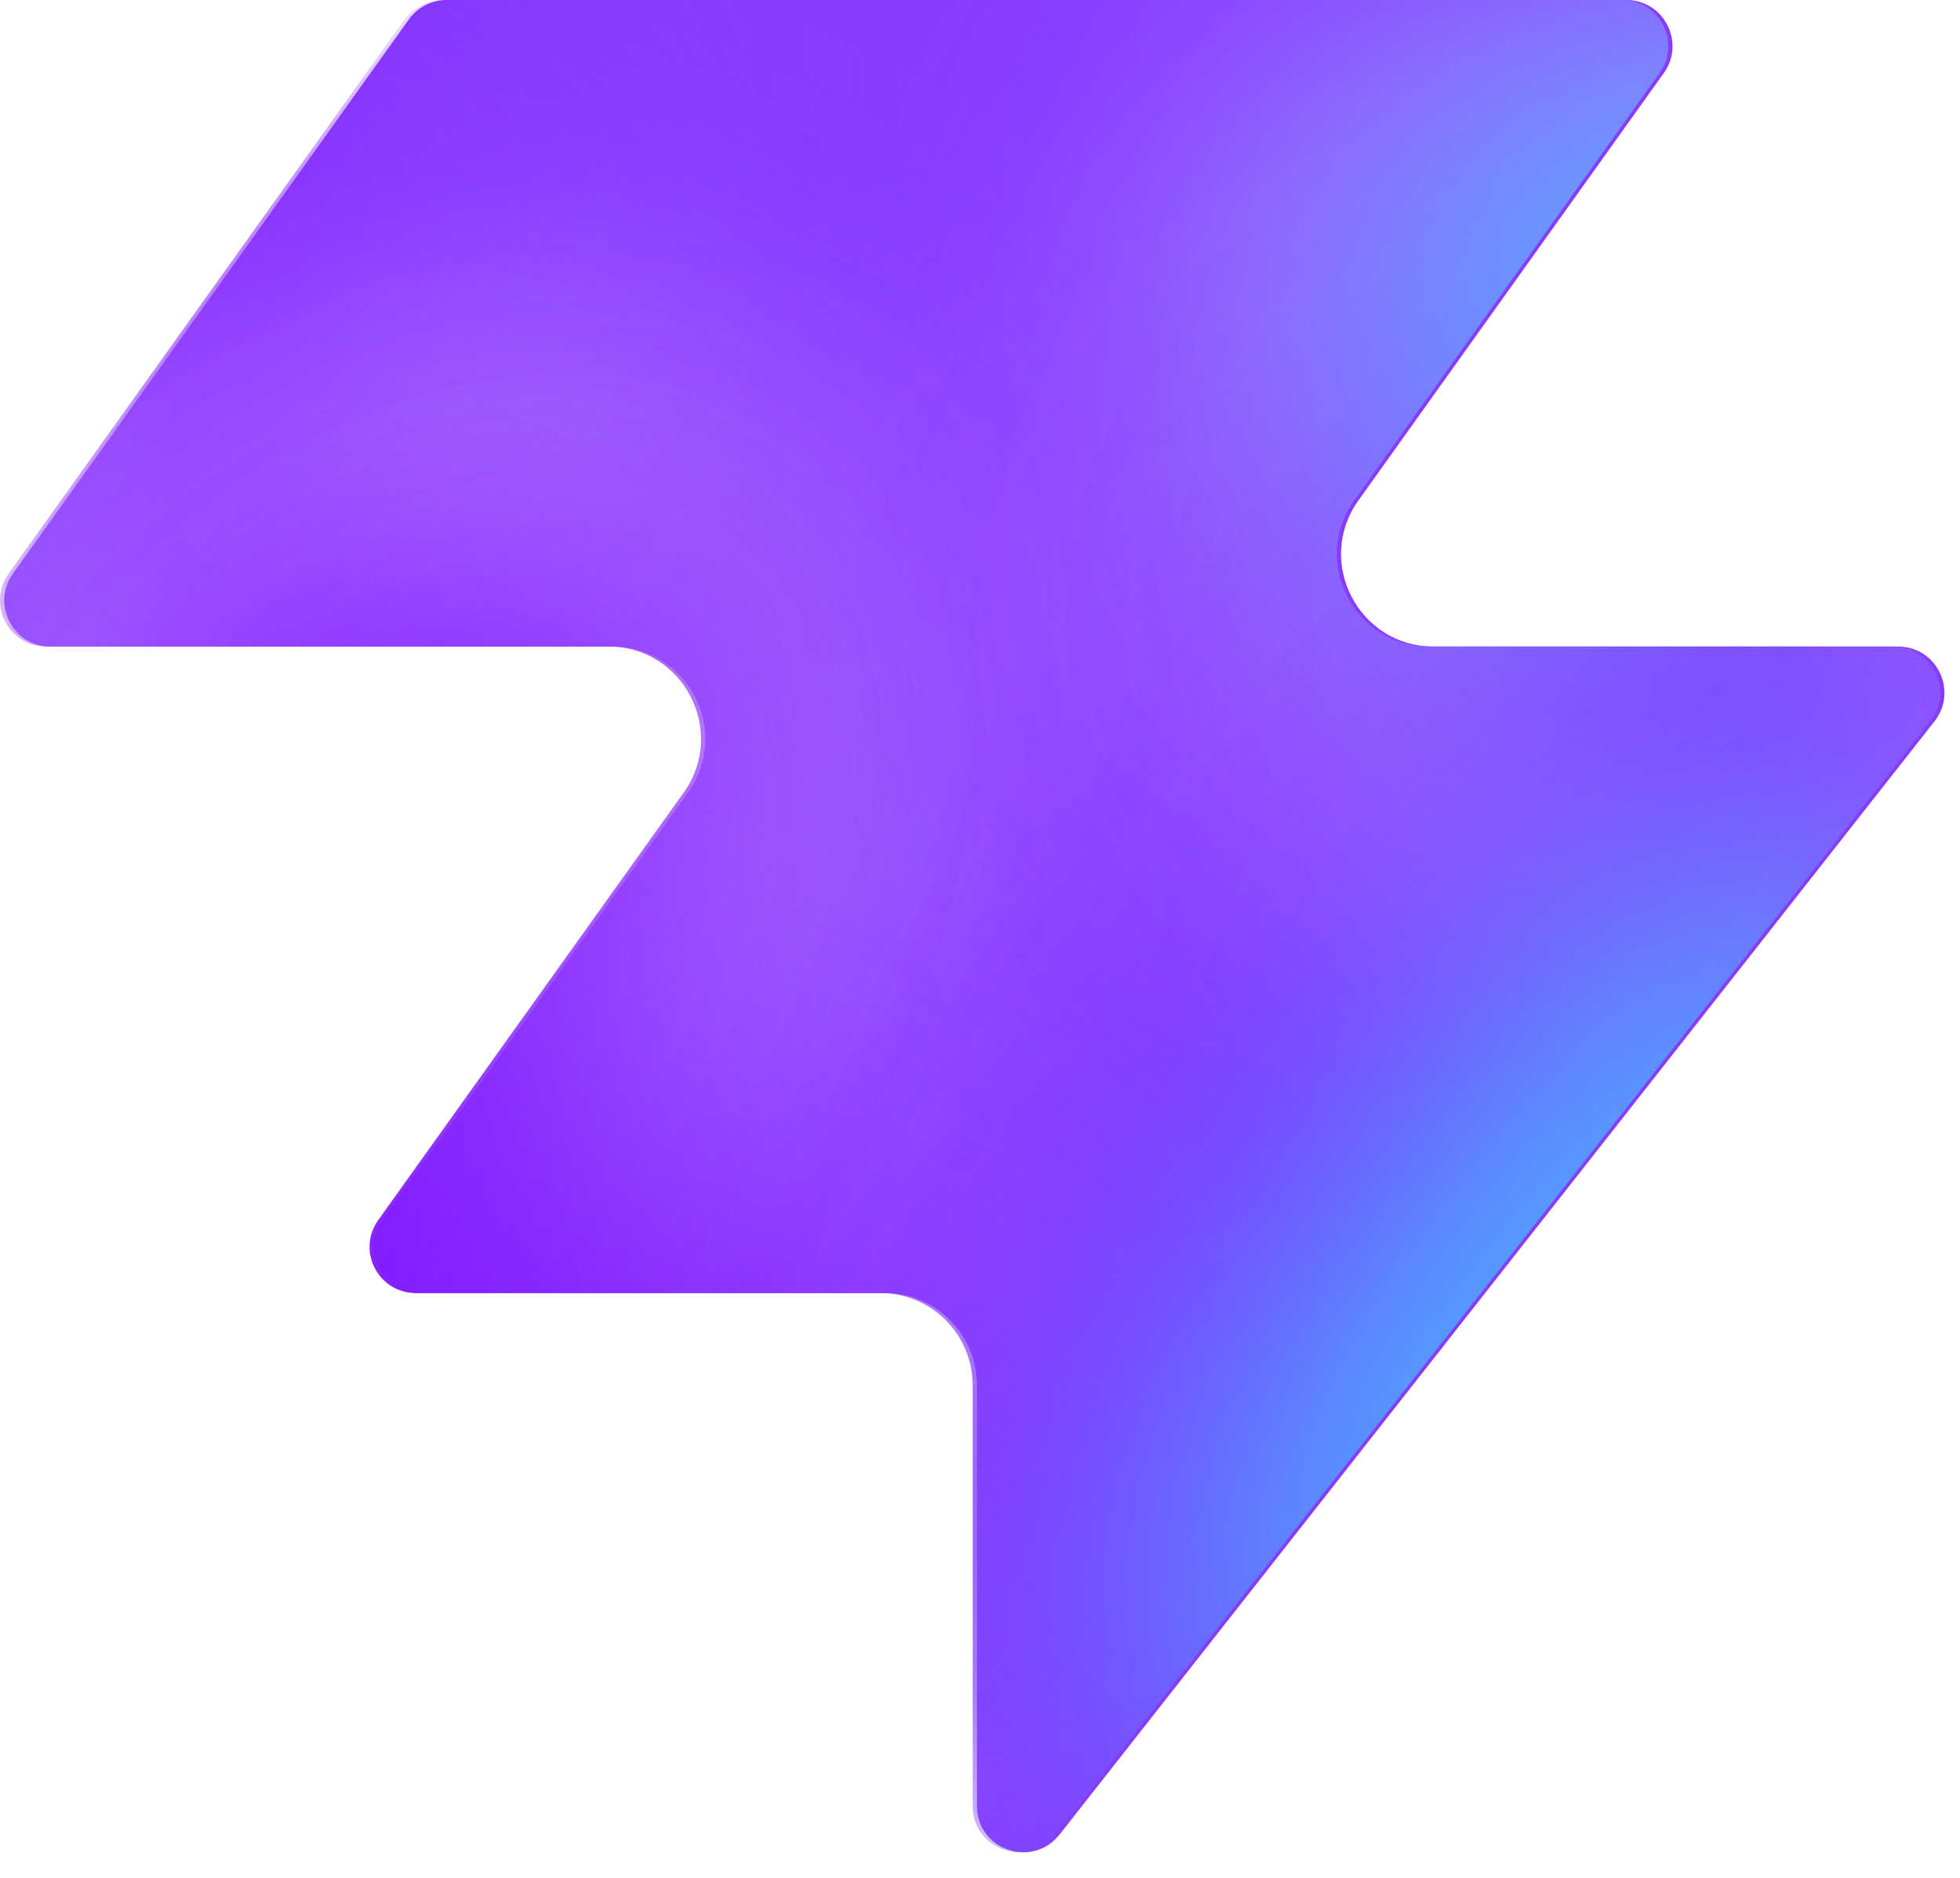
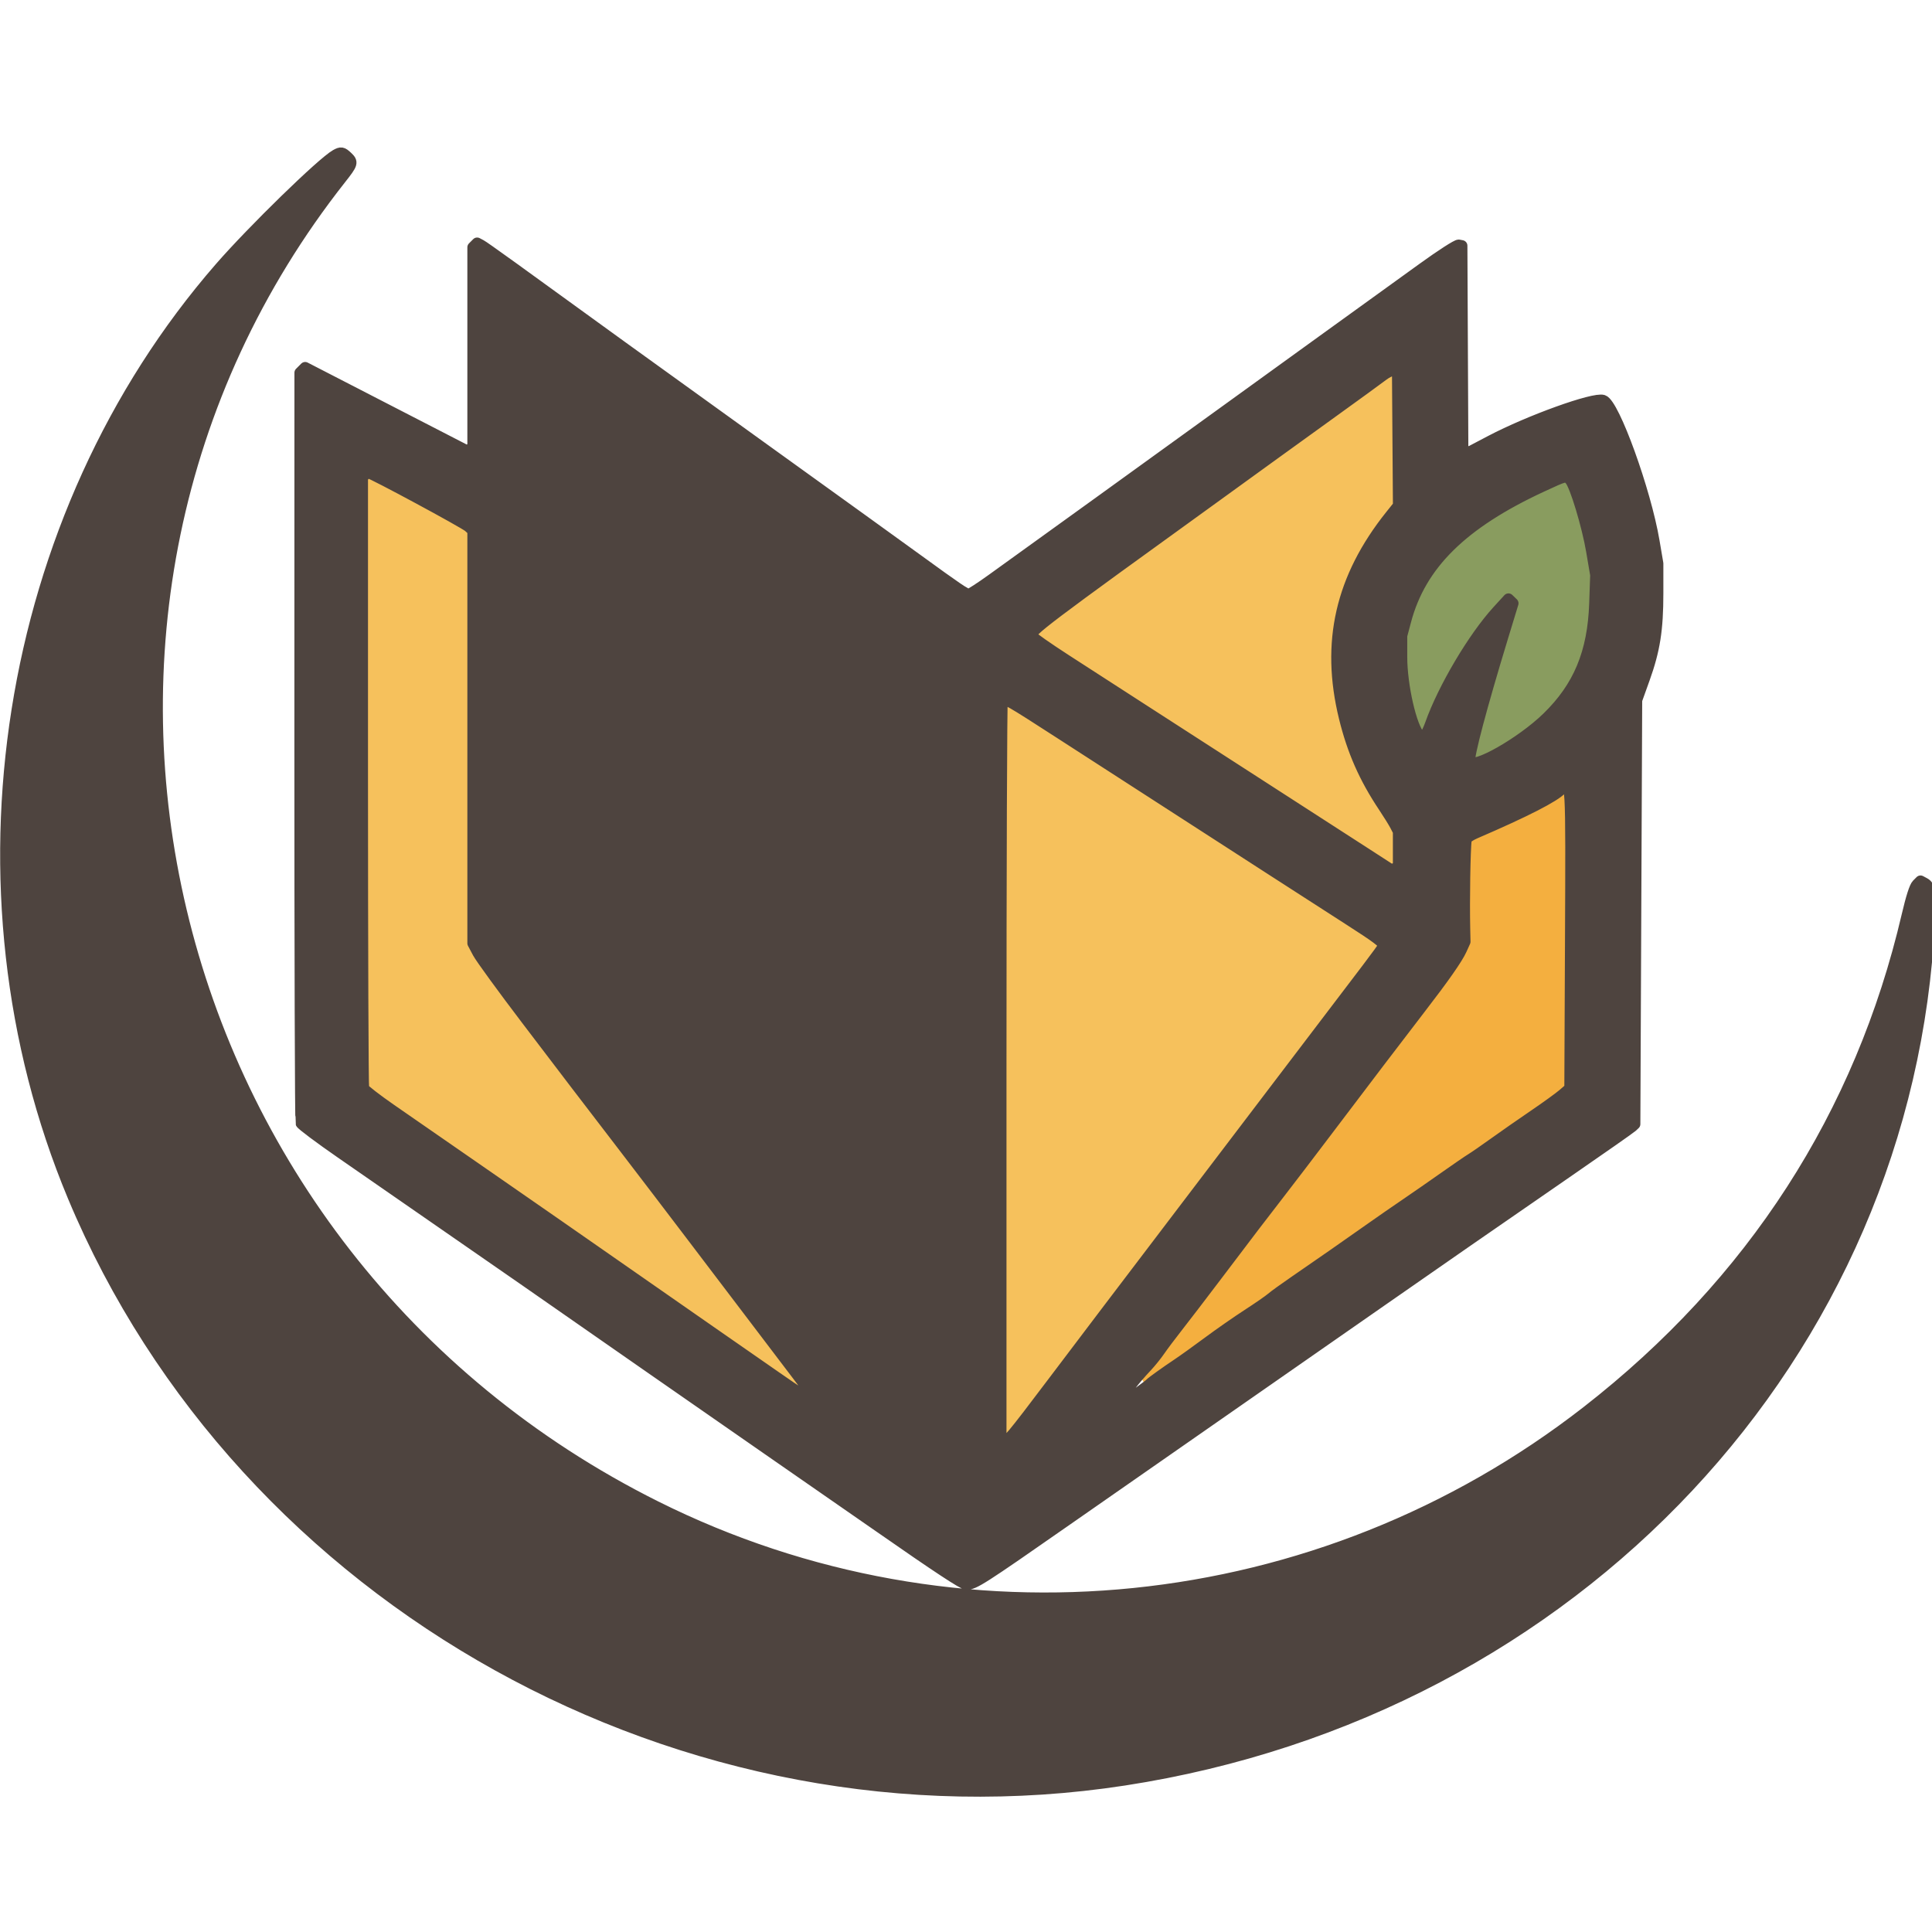
- <svg xmlns="http://www.w3.org/2000/svg" width="48" height="46" fill="none" viewBox="0 0 48 46">
-   <path fill="#863bff" d="M25.946 44.938c-.664.845-2.021.375-2.021-.698V33.937a2.26 2.26 0 0 0-2.262-2.262H10.287c-.92 0-1.456-1.04-.92-1.788l7.48-10.471c1.07-1.497 0-3.578-1.842-3.578H1.237c-.92 0-1.456-1.04-.92-1.788L10.013.474c.214-.297.556-.474.92-.474h28.894c.92 0 1.456 1.04.92 1.788l-7.48 10.471c-1.07 1.498 0 3.579 1.842 3.579h11.377c.943 0 1.473 1.088.89 1.83L25.947 44.94z" style="fill:#863bff;fill:color(display-p3 .525 .23 1);fill-opacity:1" />
-   <mask id="a" width="48" height="46" x="0" y="0" maskUnits="userSpaceOnUse" style="mask-type:alpha">
-     <path fill="#000" d="M25.842 44.938c-.664.844-2.021.375-2.021-.698V33.937a2.26 2.26 0 0 0-2.262-2.262H10.183c-.92 0-1.456-1.04-.92-1.788l7.48-10.471c1.07-1.498 0-3.579-1.842-3.579H1.133c-.92 0-1.456-1.04-.92-1.787L9.91.473c.214-.297.556-.474.92-.474h28.894c.92 0 1.456 1.04.92 1.788l-7.48 10.471c-1.07 1.498 0 3.578 1.842 3.578h11.377c.943 0 1.473 1.088.89 1.832L25.843 44.94z" style="fill:#000;fill-opacity:1" />
-   </mask>
-   <g mask="url(#a)">
-     <g filter="url(#b)">
-       <ellipse cx="5.508" cy="14.704" fill="#ede6ff" rx="5.508" ry="14.704" style="fill:#ede6ff;fill:color(display-p3 .927 .903 1);fill-opacity:1" transform="matrix(.00324 1 1 -.00324 -4.47 31.516)" />
+ <svg xmlns="http://www.w3.org/2000/svg" viewBox="0 -78 1050 1050" role="img" aria-label="BookNest Favicon">
+   <style>
+     /* Mặc định cho Tab trình duyệt sáng */
+     #mat-vang { fill: #f6c15c; stroke: #f6c15c; }
+     #mat-cam { fill: #f4af3f; stroke: #f4af3f; }
+     #la { fill: #899c5f; stroke: #899c5f; }
+     #to-va-vien { fill: #4e443f; stroke: #4e443f; }
+ 
+     /* Tự động đổi màu khi Tab trình duyệt ở chế độ Dark Mode */
+     @media (prefers-color-scheme: dark) {
+       #mat-vang { fill: #fff8eb; stroke: #fff8eb; }
+       #mat-cam { fill: #e89d34; stroke: #e89d34; }
+       #la { fill: #9bc06a; stroke: #9bc06a; }
+       #to-va-vien { fill: #f2c46a; stroke: #f2c46a; }
+     }
+   </style>
+   <g fill-rule="evenodd" stroke-linejoin="round" stroke-width="6">
+     <g id="sach">
+       <path id="mat-vang" d="M 751.500 126.088 C 749.300 127.780, 736.769 136.890, 723.654 146.332 C 710.538 155.774, 696.588 165.845, 692.654 168.712 C 688.719 171.578, 675.975 180.803, 664.333 189.212 C 566.251 260.052, 559.684 265.014, 560.658 267.552 C 560.945 268.299, 569.352 274.186, 579.340 280.635 C 589.328 287.084, 608.750 299.627, 622.500 308.507 C 636.250 317.387, 664.150 335.385, 684.500 348.501 C 704.850 361.618, 729.341 377.420, 738.924 383.617 L 756.347 394.884 758.174 393.907 L 760 392.930 760 383.415 L 760 373.901 758.353 370.700 C 757.447 368.940, 754.602 364.350, 752.032 360.500 C 741.550 344.800, 735.076 330.124, 730.639 312 C 720.642 271.165, 728.675 236.012, 755.743 202.143 L 760.024 196.787 759.762 160.143 L 759.500 123.500 757.500 123.256 C 756.400 123.122, 753.700 124.396, 751.500 126.088 M 198.200 180.200 L 197 181.400 197 346.618 C 197 437.488, 197.279 512.564, 197.620 513.453 C 197.962 514.342, 204.599 519.482, 212.370 524.875 C 220.142 530.268, 244.050 546.829, 265.500 561.677 C 286.950 576.524, 318.900 598.727, 336.500 611.015 C 354.100 623.304, 376.375 638.818, 386 645.491 C 395.625 652.164, 411.700 663.334, 421.721 670.312 C 445.960 687.190, 446.937 687.091, 433.250 669.152 C 424.635 657.860, 412.483 641.863, 376.036 593.832 C 365.881 580.449, 349.117 558.475, 338.782 545 C 312.484 510.713, 312.716 511.017, 286.270 476.253 C 273.197 459.067, 261.262 442.674, 259.750 439.824 L 257 434.641 257 322.495 L 257 210.349 254.750 208.308 C 252.339 206.121, 202.029 179, 200.384 179 C 199.843 179, 198.860 179.540, 198.200 180.200 M 544.725 302.609 C 544.326 303.007, 544 393.682, 544 504.108 L 544 704.882 545.182 705.613 C 546.773 706.595, 549.750 703.036, 572.038 673.500 C 582.414 659.750, 595.538 642.410, 601.202 634.966 C 606.866 627.523, 625.450 603.070, 642.500 580.626 C 659.550 558.183, 681.261 529.623, 690.748 517.160 C 700.234 504.697, 713.803 486.850, 720.903 477.500 C 728.002 468.150, 737.903 455.129, 742.905 448.565 C 747.907 442.001, 752 436.350, 752 436.006 C 752 434.359, 748.258 431.548, 733.244 421.922 C 724.304 416.190, 706.196 404.525, 693.004 396 C 679.813 387.475, 654.278 370.994, 636.260 359.376 C 618.242 347.758, 591.125 330.254, 576 320.477 C 548.305 302.577, 546.047 301.286, 544.725 302.609" />
+       <path id="mat-cam" d="M 843.031 355.072 C 840.024 356.730, 836.838 358.741, 835.953 359.543 C 835.067 360.344, 833.981 361, 833.539 361 C 833.097 361, 826.382 363.851, 818.618 367.335 C 810.853 370.819, 803.020 374.256, 801.212 374.972 C 796.558 376.815, 796.116 378.264, 796.778 389.507 C 798.962 426.605, 797.233 436.015, 785.241 452.292 C 782.083 456.577, 777.925 462.247, 776 464.891 C 774.075 467.536, 770.002 472.804, 766.949 476.600 C 757.975 487.755, 726.848 529.064, 725.593 531.484 C 724.959 532.706, 723.016 535.234, 721.275 537.103 C 719.535 538.971, 715.048 544.647, 711.305 549.715 C 707.562 554.784, 700.225 564.410, 695 571.107 C 689.775 577.804, 683.025 586.532, 680 590.503 C 660.236 616.443, 655.754 622.472, 655.163 623.908 C 654.799 624.795, 653.435 626.641, 652.133 628.011 C 649.178 631.120, 633.686 650.933, 629.029 657.560 C 622.258 667.195, 621.496 674.570, 627.699 670.426 C 629.239 669.397, 632.525 667.560, 635 666.344 C 637.475 665.129, 644 660.737, 649.500 656.586 C 655 652.435, 666.025 644.670, 674 639.331 C 681.975 633.993, 689.625 628.652, 691 627.463 C 692.375 626.274, 698 622.223, 703.500 618.461 C 726.665 602.616, 736.332 595.865, 741.753 591.747 C 744.914 589.345, 748.893 586.508, 750.595 585.440 C 756.567 581.697, 773.579 569.914, 781.500 564.035 C 785.900 560.769, 791.975 556.644, 795 554.867 C 798.025 553.090, 802.300 550.211, 804.500 548.468 C 806.700 546.725, 811.365 543.380, 814.866 541.034 C 818.367 538.687, 822.079 535.921, 823.114 534.886 C 824.150 533.850, 831.297 528.696, 838.997 523.432 L 852.997 513.861 853.605 511.439 C 853.939 510.107, 853.884 505.301, 853.481 500.759 C 852.862 493.757, 852.722 469.110, 853.044 423.750 C 853.082 418.387, 853.090 411.413, 853.061 408.250 C 853.033 405.087, 853.120 391.250, 853.255 377.500 L 853.500 352.500 851 352.279 C 849.625 352.158, 846.039 353.415, 843.031 355.072" />
    </g>
-     <g filter="url(#c)">
-       <ellipse cx="10.399" cy="29.851" fill="#ede6ff" rx="10.399" ry="29.851" style="fill:#ede6ff;fill:color(display-p3 .927 .903 1);fill-opacity:1" transform="matrix(.00324 1 1 -.00324 -39.328 7.883)" />
-     </g>
-     <g filter="url(#d)">
-       <ellipse cx="5.508" cy="30.487" fill="#7e14ff" rx="5.508" ry="30.487" style="fill:#7e14ff;fill:color(display-p3 .492 .077 1);fill-opacity:1" transform="rotate(89.814 -25.913 -14.639)scale(1 -1)" />
-     </g>
-     <g filter="url(#e)">
-       <ellipse cx="5.508" cy="30.599" fill="#7e14ff" rx="5.508" ry="30.599" style="fill:#7e14ff;fill:color(display-p3 .492 .077 1);fill-opacity:1" transform="rotate(89.814 -32.644 -3.334)scale(1 -1)" />
-     </g>
-     <g filter="url(#f)">
-       <ellipse cx="5.508" cy="30.599" fill="#7e14ff" rx="5.508" ry="30.599" style="fill:#7e14ff;fill:color(display-p3 .492 .077 1);fill-opacity:1" transform="matrix(.00324 1 1 -.00324 -34.34 30.47)" />
-     </g>
-     <g filter="url(#g)">
-       <ellipse cx="14.072" cy="22.078" fill="#ede6ff" rx="14.072" ry="22.078" style="fill:#ede6ff;fill:color(display-p3 .927 .903 1);fill-opacity:1" transform="rotate(93.35 24.506 48.493)scale(-1 1)" />
-     </g>
-     <g filter="url(#h)">
-       <ellipse cx="3.47" cy="21.501" fill="#7e14ff" rx="3.47" ry="21.501" style="fill:#7e14ff;fill:color(display-p3 .492 .077 1);fill-opacity:1" transform="rotate(89.009 28.708 47.59)scale(-1 1)" />
-     </g>
-     <g filter="url(#i)">
-       <ellipse cx="3.47" cy="21.501" fill="#7e14ff" rx="3.47" ry="21.501" style="fill:#7e14ff;fill:color(display-p3 .492 .077 1);fill-opacity:1" transform="rotate(89.009 28.708 47.59)scale(-1 1)" />
-     </g>
-     <g filter="url(#j)">
-       <ellipse cx=".387" cy="8.972" fill="#7e14ff" rx="4.407" ry="29.108" style="fill:#7e14ff;fill:color(display-p3 .492 .077 1);fill-opacity:1" transform="rotate(39.51 .387 8.972)" />
-     </g>
-     <g filter="url(#k)">
-       <ellipse cx="47.523" cy="-6.092" fill="#7e14ff" rx="4.407" ry="29.108" style="fill:#7e14ff;fill:color(display-p3 .492 .077 1);fill-opacity:1" transform="rotate(37.892 47.523 -6.092)" />
-     </g>
-     <g filter="url(#l)">
-       <ellipse cx="41.412" cy="6.333" fill="#47bfff" rx="5.971" ry="9.665" style="fill:#47bfff;fill:color(display-p3 .28 .748 1);fill-opacity:1" transform="rotate(37.892 41.412 6.333)" />
-     </g>
-     <g filter="url(#m)">
-       <ellipse cx="-1.879" cy="38.332" fill="#7e14ff" rx="4.407" ry="29.108" style="fill:#7e14ff;fill:color(display-p3 .492 .077 1);fill-opacity:1" transform="rotate(37.892 -1.88 38.332)" />
-     </g>
-     <g filter="url(#n)">
-       <ellipse cx="-1.879" cy="38.332" fill="#7e14ff" rx="4.407" ry="29.108" style="fill:#7e14ff;fill:color(display-p3 .492 .077 1);fill-opacity:1" transform="rotate(37.892 -1.88 38.332)" />
-     </g>
-     <g filter="url(#o)">
-       <ellipse cx="35.651" cy="29.907" fill="#7e14ff" rx="4.407" ry="29.108" style="fill:#7e14ff;fill:color(display-p3 .492 .077 1);fill-opacity:1" transform="rotate(37.892 35.651 29.907)" />
-     </g>
-     <g filter="url(#p)">
-       <ellipse cx="38.418" cy="32.4" fill="#47bfff" rx="5.971" ry="15.297" style="fill:#47bfff;fill:color(display-p3 .28 .748 1);fill-opacity:1" transform="rotate(37.892 38.418 32.4)" />
-     </g>
+     <path id="la" d="M 838 186.415 C 794.696 206.477, 772.053 228.818, 763.927 259.500 L 761.808 267.500 761.807 279 C 761.806 294.559, 766.942 317.091, 771.600 321.964 L 773 323.429 774.340 321.964 C 775.077 321.159, 776.479 318.250, 777.456 315.500 C 784.402 295.953, 800.713 268.409, 813.875 254 L 819.813 247.500 821.047 248.691 L 822.282 249.882 816.699 268.191 C 805.166 306.013, 797.932 333.296, 798.770 335.811 C 800.376 340.629, 826.701 325.744, 840.830 312.029 C 857.988 295.374, 865.769 276.710, 866.689 250 L 867.223 234.500 865.017 221.500 C 862.673 207.690, 856.077 185.847, 853.335 182.818 C 851.105 180.353, 851.065 180.363, 838 186.415" />
+     <path id="to-va-vien" d="M 182.500 6.183 C 175.046 10.366, 137.244 47.204, 119.581 67.500 C 1.798 202.837, -30.175 404.963, 39.731 572.295 C 131.700 792.438, 372.574 926.153, 611 889.420 C 856.168 851.648, 1037.369 658.078, 1048.644 421.903 C 1049.369 406.721, 1048.931 403.568, 1045.866 401.928 L 1043.756 400.799 1041.860 402.696 C 1040.625 403.931, 1038.751 409.785, 1036.492 419.465 C 1011.146 528.058, 952.384 619.087, 862.422 689.116 C 716.954 802.353, 520.183 822.431, 356.500 740.740 C 82.489 603.986, -0.432 254.554, 185.250 19.087 C 191.726 10.874, 191.918 10.211, 188.686 7.174 C 186.070 4.717, 185.325 4.598, 182.500 6.183 M 258.153 55.247 L 257 56.400 257 110.578 L 257 164.755 255.537 165.970 L 254.073 167.184 209.958 144.456 L 165.843 121.728 164.431 123.140 L 163.019 124.553 162.990 327.645 C 162.975 439.346, 163.248 531.482, 163.597 532.393 C 163.947 533.303, 173.743 540.632, 185.366 548.678 C 270.106 607.340, 308.852 634.245, 355 666.469 C 370.125 677.031, 400.050 697.830, 421.500 712.689 C 442.950 727.549, 468.150 745.039, 477.500 751.556 C 509.652 773.965, 523.362 783, 525.219 783 C 529.486 783, 532.864 780.839, 580 747.964 C 597.875 735.497, 640.175 706.031, 674 682.485 C 707.825 658.938, 742.700 634.648, 751.500 628.506 C 778.221 609.857, 814.676 584.590, 851 559.542 C 869.975 546.457, 886.175 535.117, 887 534.340 L 888.500 532.929 889 417.715 L 889.500 302.500 893.636 290.969 C 899.253 275.311, 901 264.273, 901 244.449 L 901 228.251 898.941 216.126 C 894.288 188.731, 877.201 141.468, 871.269 139.585 C 866.137 137.957, 831.173 150.548, 810.152 161.594 L 797.805 168.083 796.411 166.926 L 795.017 165.769 794.758 110.648 L 794.500 55.527 792.806 55.201 C 791.859 55.019, 783.272 60.548, 773.306 67.758 C 763.513 74.843, 740.252 91.634, 721.616 105.070 C 702.980 118.507, 677.555 136.884, 665.116 145.910 C 652.677 154.935, 621.800 177.242, 596.500 195.479 C 571.200 213.717, 545.397 232.320, 539.159 236.819 C 532.922 241.319, 527.230 245, 526.510 245 C 524.910 245, 520.366 241.921, 498.500 226.023 C 489.150 219.225, 452.925 193.111, 418 167.992 C 383.075 142.873, 347.075 116.932, 338 110.344 C 279.481 67.865, 263.262 56.189, 261.403 55.204 L 259.306 54.094 258.153 55.247 M 751.500 126.088 C 749.300 127.780, 736.769 136.890, 723.654 146.332 C 710.538 155.774, 696.588 165.845, 692.654 168.712 C 688.719 171.578, 675.975 180.803, 664.333 189.212 C 566.251 260.052, 559.684 265.014, 560.658 267.552 C 560.945 268.299, 569.352 274.186, 579.340 280.635 C 589.328 287.084, 608.750 299.627, 622.500 308.507 C 636.250 317.387, 664.150 335.385, 684.500 348.501 C 704.850 361.618, 729.341 377.420, 738.924 383.617 L 756.347 394.884 758.174 393.907 L 760 392.930 760 383.415 L 760 373.901 758.353 370.700 C 757.447 368.940, 754.602 364.350, 752.032 360.500 C 741.550 344.800, 735.076 330.124, 730.639 312 C 720.642 271.165, 728.675 236.012, 755.743 202.143 L 760.024 196.787 759.762 160.143 L 759.500 123.500 757.500 123.256 C 756.400 123.122, 753.700 124.396, 751.500 126.088 M 198.200 180.200 L 197 181.400 197 346.618 C 197 437.488, 197.279 512.564, 197.620 513.453 C 197.962 514.342, 204.599 519.482, 212.370 524.875 C 220.142 530.268, 244.050 546.829, 265.500 561.677 C 286.950 576.524, 318.900 598.727, 336.500 611.015 C 354.100 623.304, 376.375 638.818, 386 645.491 C 395.625 652.164, 411.700 663.334, 421.721 670.312 C 445.960 687.190, 446.937 687.091, 433.250 669.152 C 424.635 657.860, 412.483 641.863, 376.036 593.832 C 365.881 580.449, 349.117 558.475, 338.782 545 C 312.484 510.713, 312.716 511.017, 286.270 476.253 C 273.197 459.067, 261.262 442.674, 259.750 439.824 L 257 434.641 257 322.495 L 257 210.349 254.750 208.308 C 252.339 206.121, 202.029 179, 200.384 179 C 199.843 179, 198.860 179.540, 198.200 180.200 M 838 186.415 C 794.696 206.477, 772.053 228.818, 763.927 259.500 L 761.808 267.500 761.807 279 C 761.806 294.559, 766.942 317.091, 771.600 321.964 L 773 323.429 774.340 321.964 C 775.077 321.159, 776.479 318.250, 777.456 315.500 C 784.402 295.953, 800.713 268.409, 813.875 254 L 819.813 247.500 821.047 248.691 L 822.282 249.882 816.699 268.191 C 805.166 306.013, 797.932 333.296, 798.770 335.811 C 800.376 340.629, 826.701 325.744, 840.830 312.029 C 857.988 295.374, 865.769 276.710, 866.689 250 L 867.223 234.500 865.017 221.500 C 862.673 207.690, 856.077 185.847, 853.335 182.818 C 851.105 180.353, 851.065 180.363, 838 186.415 M 544.725 302.609 C 544.326 303.007, 544 393.682, 544 504.108 L 544 704.882 545.182 705.613 C 546.773 706.595, 549.750 703.036, 572.038 673.500 C 582.414 659.750, 595.538 642.410, 601.202 634.966 C 606.866 627.523, 625.450 603.070, 642.500 580.626 C 659.550 558.183, 681.261 529.623, 690.748 517.160 C 700.234 504.697, 713.803 486.850, 720.903 477.500 C 728.002 468.150, 737.903 455.129, 742.905 448.565 C 747.907 442.001, 752 436.350, 752 436.006 C 752 434.359, 748.258 431.548, 733.244 421.922 C 724.304 416.190, 706.196 404.525, 693.004 396 C 679.813 387.475, 654.278 370.994, 636.260 359.376 C 618.242 347.758, 591.125 330.254, 576 320.477 C 548.305 302.577, 546.047 301.286, 544.725 302.609 M 848.627 350.860 C 844.922 354.954, 829.076 363.060, 801.750 374.840 C 799.138 375.966, 796.927 377.475, 796.837 378.194 C 796.142 383.775, 795.685 411.337, 796.033 426.635 L 796.195 433.771 794.218 438.135 C 792.008 443.015, 784.777 453.345, 771.778 470.195 C 761.230 483.867, 740.992 510.459, 720.556 537.500 C 712.243 548.500, 700.954 563.296, 695.471 570.380 C 684.556 584.481, 681.220 588.856, 660.592 616.118 C 652.943 626.228, 643.682 638.325, 640.011 643 C 636.340 647.675, 631.952 653.525, 630.259 656 C 628.566 658.475, 625.453 662.341, 623.340 664.592 C 608.409 680.503, 605.937 688.235, 618.793 678.820 C 621.932 676.521, 624.725 674.381, 625 674.064 C 625.750 673.199, 633.774 667.441, 640 663.299 C 643.025 661.287, 650.492 655.932, 656.593 651.401 C 662.694 646.869, 672.369 640.128, 678.093 636.421 C 683.817 632.715, 689.625 628.696, 691 627.492 C 692.375 626.287, 698 622.222, 703.500 618.458 C 714.600 610.861, 733.646 597.594, 746.260 588.672 C 750.792 585.467, 758.775 579.940, 764 576.391 C 769.225 572.841, 778.740 566.239, 785.145 561.719 C 791.550 557.198, 798.075 552.726, 799.645 551.781 C 801.215 550.835, 806.775 546.990, 812 543.237 C 817.225 539.483, 826.966 532.694, 833.648 528.150 C 840.329 523.606, 847.457 518.451, 849.487 516.694 L 853.178 513.500 853.530 434.500 C 853.933 343.903, 853.993 344.930, 848.627 350.860" />
  </g>
-   <defs>
-     <filter id="b" width="60.045" height="41.654" x="-19.77" y="16.149" color-interpolation-filters="sRGB" filterUnits="userSpaceOnUse">
-       <feFlood flood-opacity="0" result="BackgroundImageFix" />
-       <feBlend in="SourceGraphic" in2="BackgroundImageFix" result="shape" />
-       <feGaussianBlur result="effect1_foregroundBlur_2002_17158" stdDeviation="7.659" />
-     </filter>
-     <filter id="c" width="90.34" height="51.437" x="-54.613" y="-7.533" color-interpolation-filters="sRGB" filterUnits="userSpaceOnUse">
-       <feFlood flood-opacity="0" result="BackgroundImageFix" />
-       <feBlend in="SourceGraphic" in2="BackgroundImageFix" result="shape" />
-       <feGaussianBlur result="effect1_foregroundBlur_2002_17158" stdDeviation="7.659" />
-     </filter>
-     <filter id="d" width="79.355" height="29.4" x="-49.64" y="2.03" color-interpolation-filters="sRGB" filterUnits="userSpaceOnUse">
-       <feFlood flood-opacity="0" result="BackgroundImageFix" />
-       <feBlend in="SourceGraphic" in2="BackgroundImageFix" result="shape" />
-       <feGaussianBlur result="effect1_foregroundBlur_2002_17158" stdDeviation="4.596" />
-     </filter>
-     <filter id="e" width="79.579" height="29.4" x="-45.045" y="20.029" color-interpolation-filters="sRGB" filterUnits="userSpaceOnUse">
-       <feFlood flood-opacity="0" result="BackgroundImageFix" />
-       <feBlend in="SourceGraphic" in2="BackgroundImageFix" result="shape" />
-       <feGaussianBlur result="effect1_foregroundBlur_2002_17158" stdDeviation="4.596" />
-     </filter>
-     <filter id="f" width="79.579" height="29.4" x="-43.513" y="21.178" color-interpolation-filters="sRGB" filterUnits="userSpaceOnUse">
-       <feFlood flood-opacity="0" result="BackgroundImageFix" />
-       <feBlend in="SourceGraphic" in2="BackgroundImageFix" result="shape" />
-       <feGaussianBlur result="effect1_foregroundBlur_2002_17158" stdDeviation="4.596" />
-     </filter>
-     <filter id="g" width="74.749" height="58.852" x="15.756" y="-17.901" color-interpolation-filters="sRGB" filterUnits="userSpaceOnUse">
-       <feFlood flood-opacity="0" result="BackgroundImageFix" />
-       <feBlend in="SourceGraphic" in2="BackgroundImageFix" result="shape" />
-       <feGaussianBlur result="effect1_foregroundBlur_2002_17158" stdDeviation="7.659" />
-     </filter>
-     <filter id="h" width="61.377" height="25.362" x="23.548" y="2.284" color-interpolation-filters="sRGB" filterUnits="userSpaceOnUse">
-       <feFlood flood-opacity="0" result="BackgroundImageFix" />
-       <feBlend in="SourceGraphic" in2="BackgroundImageFix" result="shape" />
-       <feGaussianBlur result="effect1_foregroundBlur_2002_17158" stdDeviation="4.596" />
-     </filter>
-     <filter id="i" width="61.377" height="25.362" x="23.548" y="2.284" color-interpolation-filters="sRGB" filterUnits="userSpaceOnUse">
-       <feFlood flood-opacity="0" result="BackgroundImageFix" />
-       <feBlend in="SourceGraphic" in2="BackgroundImageFix" result="shape" />
-       <feGaussianBlur result="effect1_foregroundBlur_2002_17158" stdDeviation="4.596" />
-     </filter>
-     <filter id="j" width="56.045" height="63.649" x="-27.636" y="-22.853" color-interpolation-filters="sRGB" filterUnits="userSpaceOnUse">
-       <feFlood flood-opacity="0" result="BackgroundImageFix" />
-       <feBlend in="SourceGraphic" in2="BackgroundImageFix" result="shape" />
-       <feGaussianBlur result="effect1_foregroundBlur_2002_17158" stdDeviation="4.596" />
-     </filter>
-     <filter id="k" width="54.814" height="64.646" x="20.116" y="-38.415" color-interpolation-filters="sRGB" filterUnits="userSpaceOnUse">
-       <feFlood flood-opacity="0" result="BackgroundImageFix" />
-       <feBlend in="SourceGraphic" in2="BackgroundImageFix" result="shape" />
-       <feGaussianBlur result="effect1_foregroundBlur_2002_17158" stdDeviation="4.596" />
-     </filter>
-     <filter id="l" width="33.541" height="35.313" x="24.641" y="-11.323" color-interpolation-filters="sRGB" filterUnits="userSpaceOnUse">
-       <feFlood flood-opacity="0" result="BackgroundImageFix" />
-       <feBlend in="SourceGraphic" in2="BackgroundImageFix" result="shape" />
-       <feGaussianBlur result="effect1_foregroundBlur_2002_17158" stdDeviation="4.596" />
-     </filter>
-     <filter id="m" width="54.814" height="64.646" x="-29.286" y="6.009" color-interpolation-filters="sRGB" filterUnits="userSpaceOnUse">
-       <feFlood flood-opacity="0" result="BackgroundImageFix" />
-       <feBlend in="SourceGraphic" in2="BackgroundImageFix" result="shape" />
-       <feGaussianBlur result="effect1_foregroundBlur_2002_17158" stdDeviation="4.596" />
-     </filter>
-     <filter id="n" width="54.814" height="64.646" x="-29.286" y="6.009" color-interpolation-filters="sRGB" filterUnits="userSpaceOnUse">
-       <feFlood flood-opacity="0" result="BackgroundImageFix" />
-       <feBlend in="SourceGraphic" in2="BackgroundImageFix" result="shape" />
-       <feGaussianBlur result="effect1_foregroundBlur_2002_17158" stdDeviation="4.596" />
-     </filter>
-     <filter id="o" width="54.814" height="64.646" x="8.244" y="-2.416" color-interpolation-filters="sRGB" filterUnits="userSpaceOnUse">
-       <feFlood flood-opacity="0" result="BackgroundImageFix" />
-       <feBlend in="SourceGraphic" in2="BackgroundImageFix" result="shape" />
-       <feGaussianBlur result="effect1_foregroundBlur_2002_17158" stdDeviation="4.596" />
-     </filter>
-     <filter id="p" width="39.409" height="43.623" x="18.713" y="10.588" color-interpolation-filters="sRGB" filterUnits="userSpaceOnUse">
-       <feFlood flood-opacity="0" result="BackgroundImageFix" />
-       <feBlend in="SourceGraphic" in2="BackgroundImageFix" result="shape" />
-       <feGaussianBlur result="effect1_foregroundBlur_2002_17158" stdDeviation="4.596" />
-     </filter>
-   </defs>
</svg>
